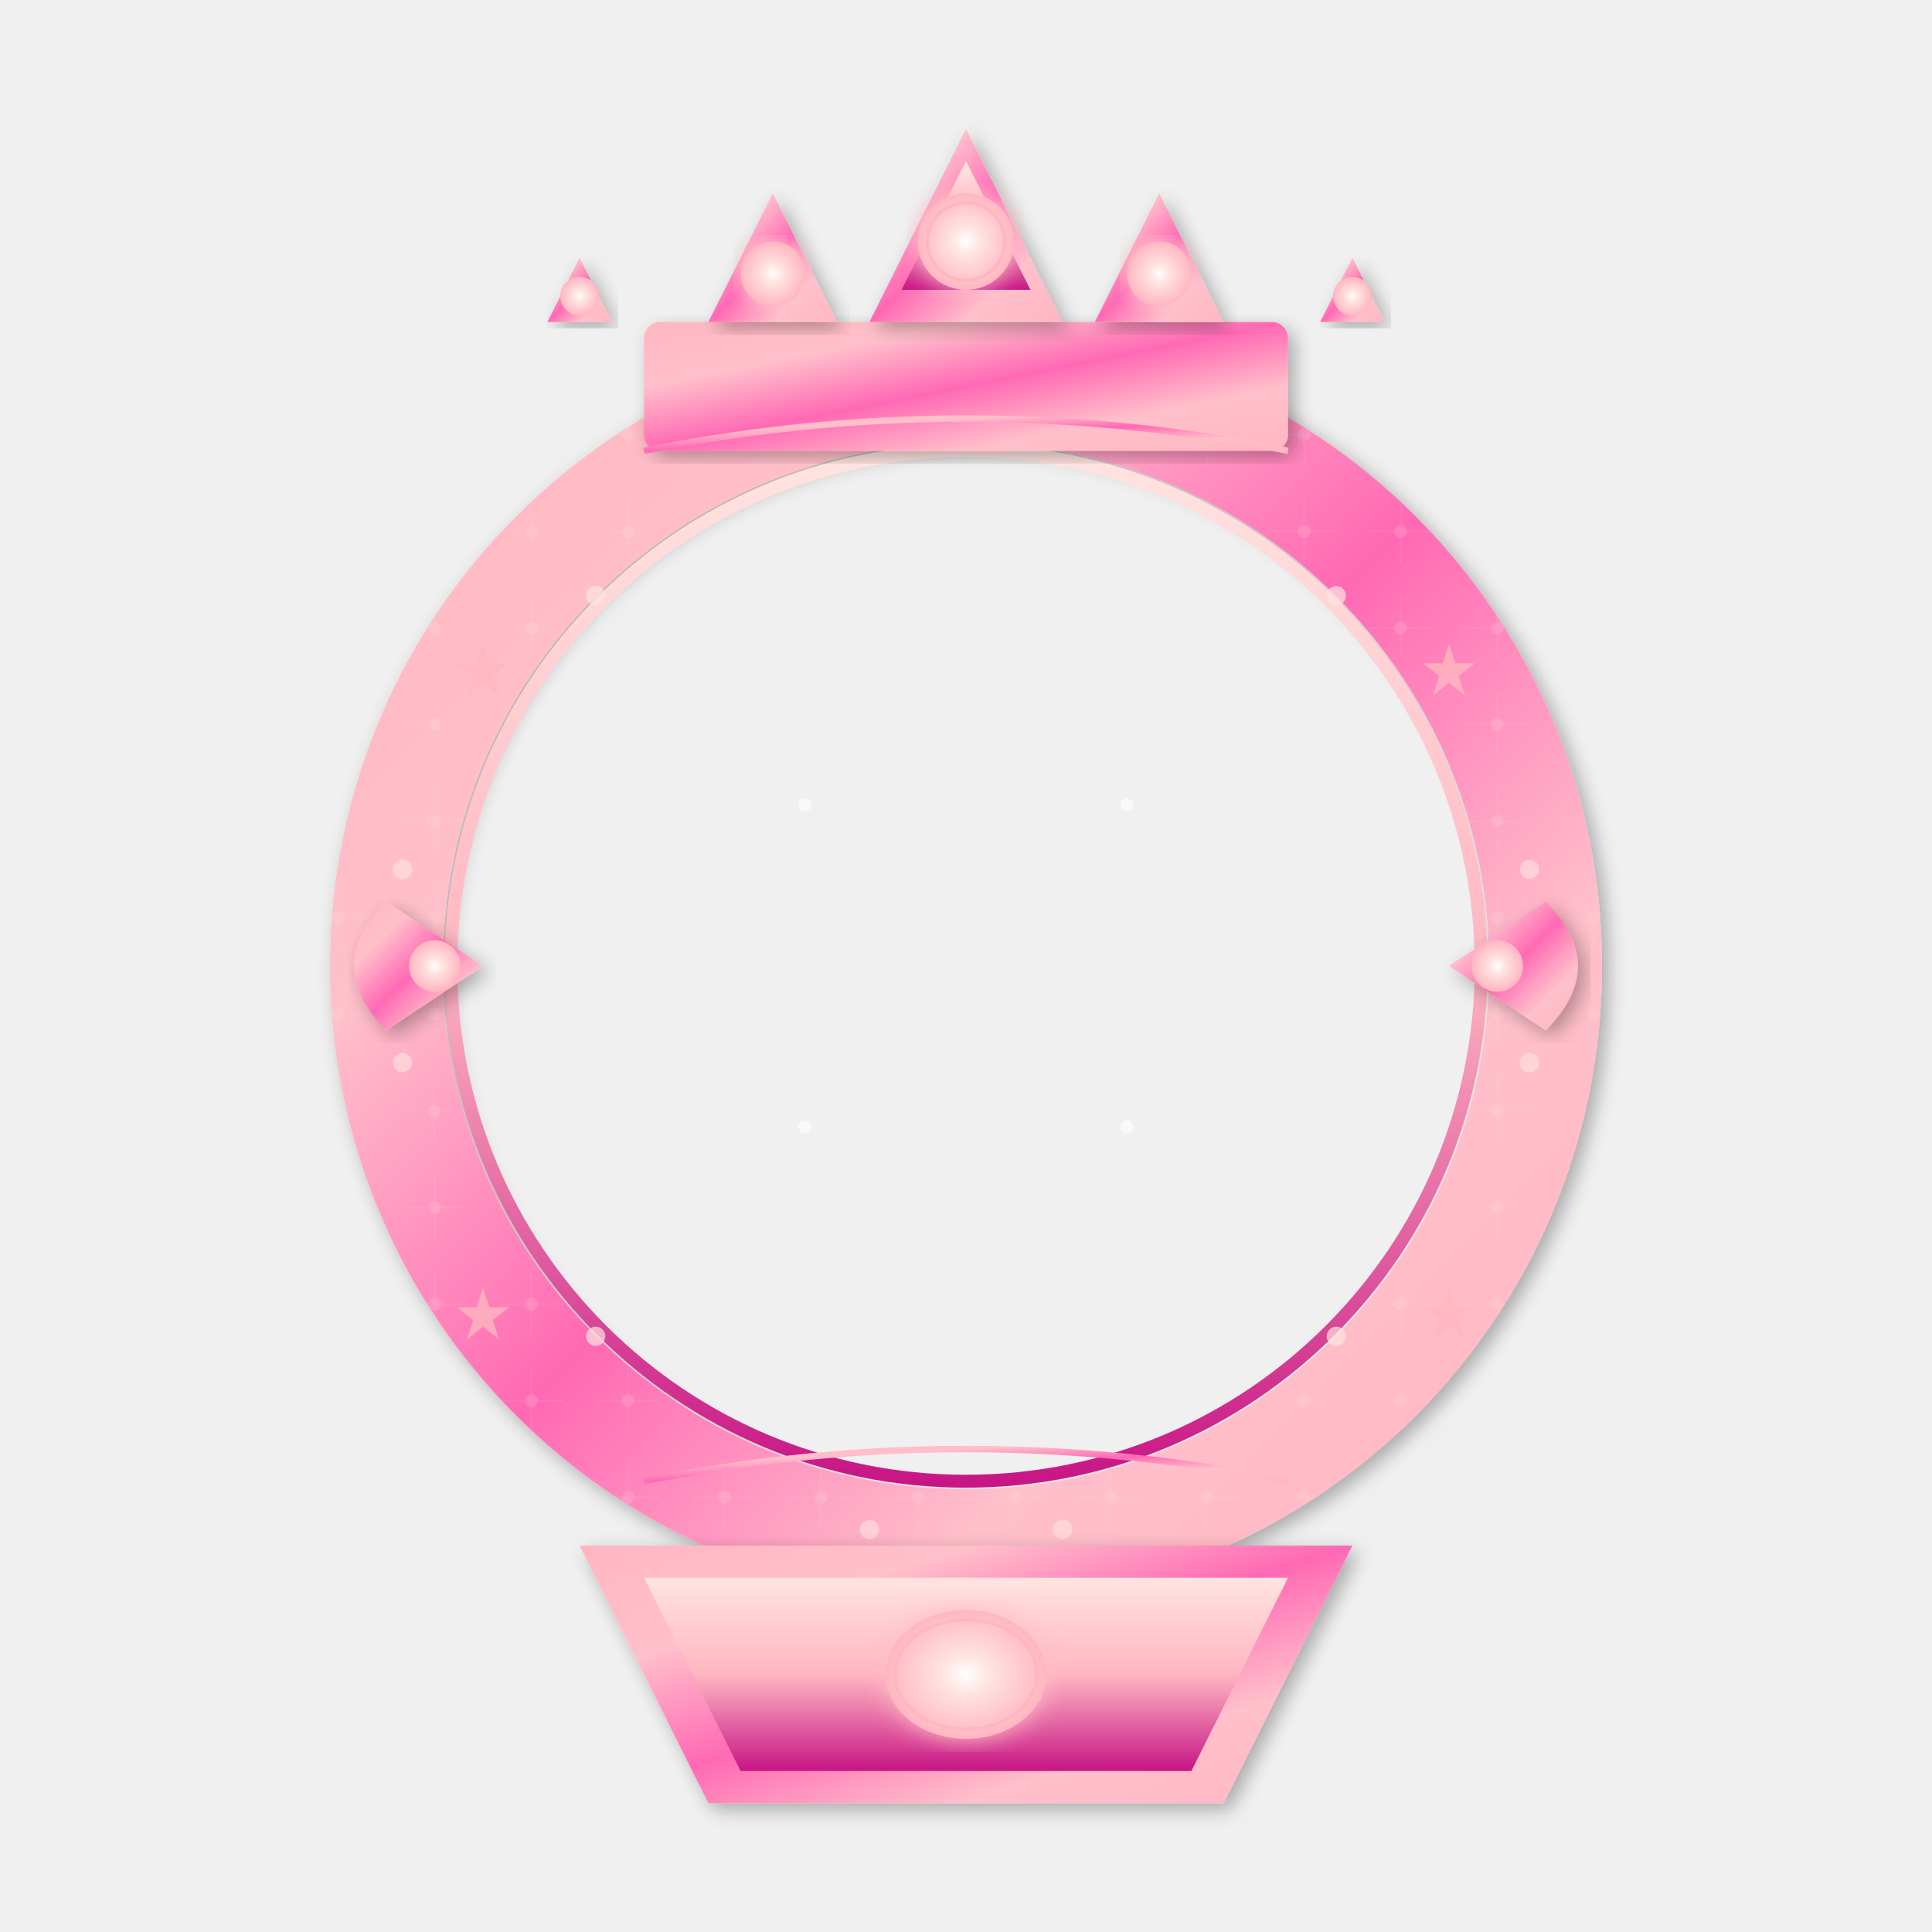
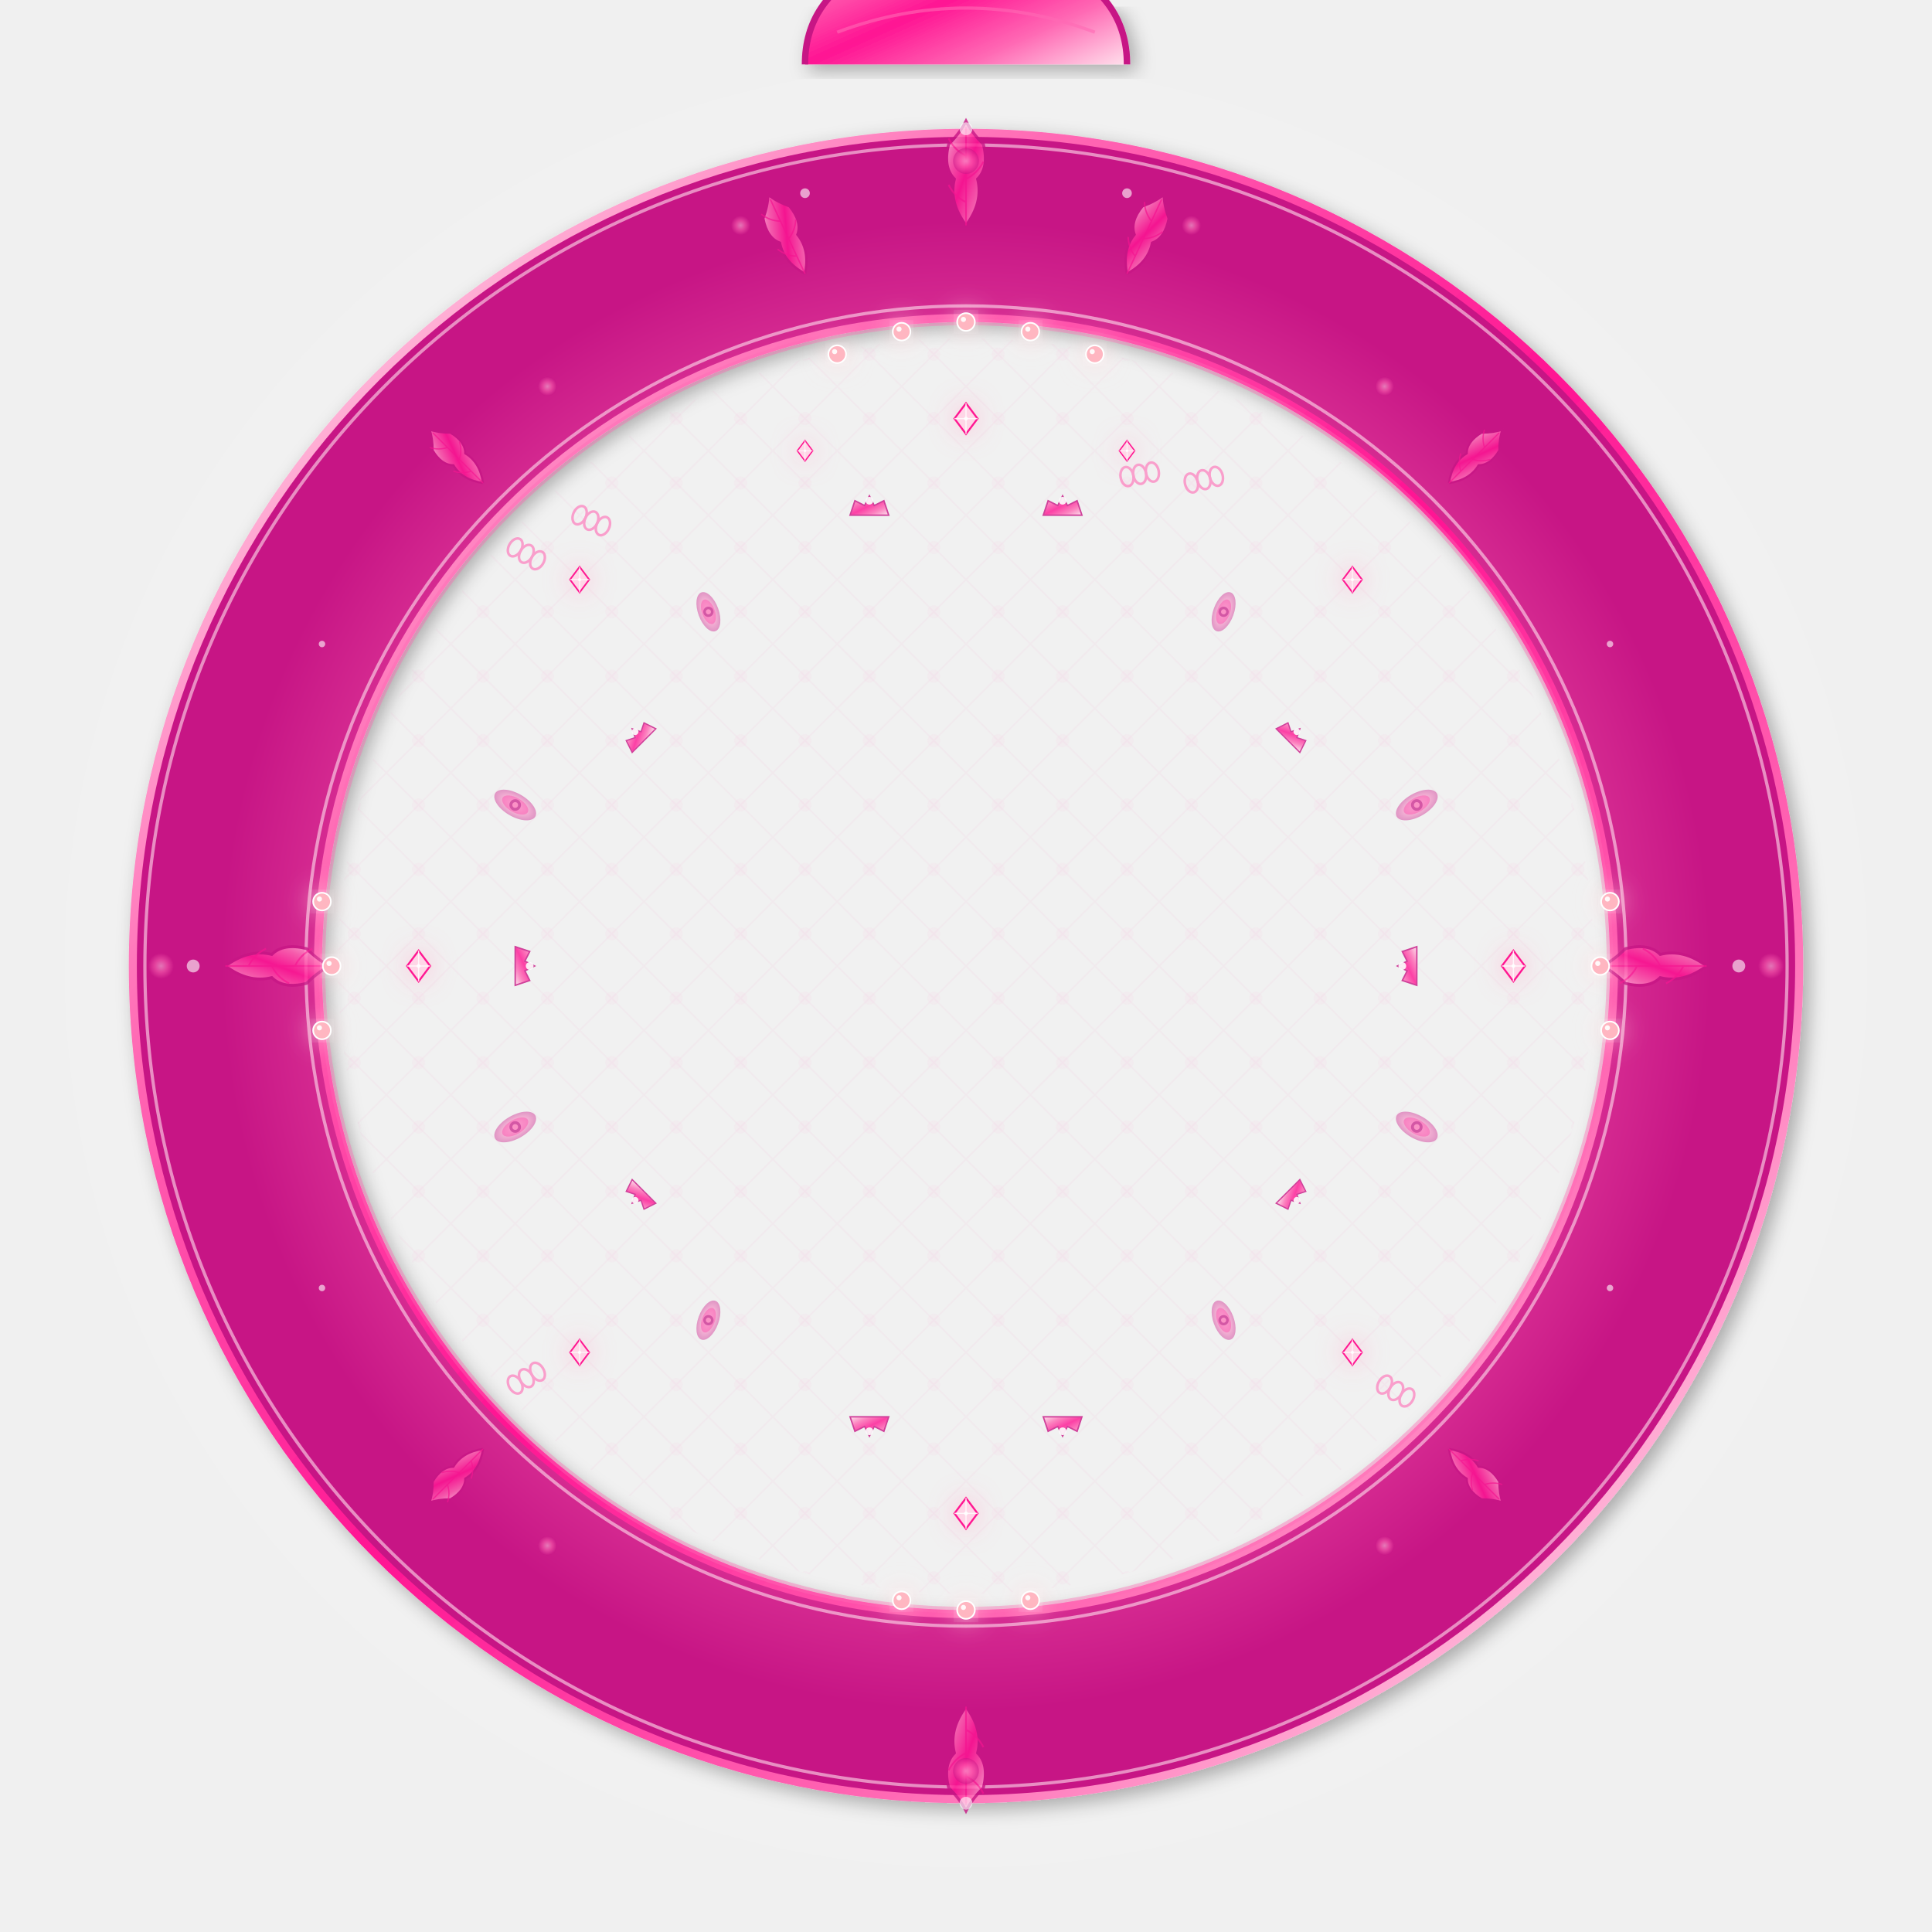
- <svg xmlns="http://www.w3.org/2000/svg" width="600" height="600" viewBox="0 0 600 600">
+ <svg xmlns="http://www.w3.org/2000/svg" width="600" height="600" viewBox="0 0 600 600" fill="none">
  <defs>
-     <linearGradient id="pinkGradient" x1="0%" y1="0%" x2="100%" y2="100%">
-       <stop offset="0%" stop-color="#FFB6C1" />
-       <stop offset="25%" stop-color="#FFC0CB" />
-       <stop offset="50%" stop-color="#FF69B4" />
-       <stop offset="75%" stop-color="#FFC0CB" />
-       <stop offset="100%" stop-color="#FFB6C1" />
+     <linearGradient id="classicPinkGradient" x1="0" y1="0" x2="1" y2="1">
+       <stop offset="0%" stop-color="#ffe0ec" />
+       <stop offset="25%" stop-color="#ff69b4" />
+       <stop offset="50%" stop-color="#ff1493" />
+       <stop offset="75%" stop-color="#ff69b4" />
+       <stop offset="100%" stop-color="#ffe0ec" />
    </linearGradient>
-     <linearGradient id="pinkGradient2" x1="0%" y1="0%" x2="0%" y2="100%">
-       <stop offset="0%" stop-color="#FFE4E1" />
-       <stop offset="50%" stop-color="#FFB6C1" />
-       <stop offset="100%" stop-color="#C71585" />
-     </linearGradient>
-     <radialGradient id="gemGradient">
-       <stop offset="0%" stop-color="#FFFFFF" />
-       <stop offset="30%" stop-color="#FFE4E1" />
-       <stop offset="100%" stop-color="#FFB6C1" />
+     <radialGradient id="classicPinkRadial" cx="50%" cy="50%" r="50%">
+       <stop offset="0%" stop-color="#ffd6e7" />
+       <stop offset="50%" stop-color="#ff69b4" />
+       <stop offset="100%" stop-color="#c71585" />
    </radialGradient>
-     <filter id="shadow">
-       <feGaussianBlur in="SourceAlpha" stdDeviation="3" />
-       <feOffset dx="2" dy="2" />
-       <feComponentTransfer>
-         <feFuncA type="linear" slope="0.3" />
-       </feComponentTransfer>
-       <feMerge>
-         <feMergeNode />
-         <feMergeNode in="SourceGraphic" />
-       </feMerge>
+     <pattern id="innerPinkPattern" x="0" y="0" width="20" height="20" patternUnits="userSpaceOnUse">
+       <circle cx="10" cy="10" r="2" fill="#ff69b4" opacity="0.3" />
+       <path d="M0,0 L20,20 M20,0 L0,20" stroke="#ff1493" stroke-width="0.5" opacity="0.2" />
+     </pattern>
+     <filter id="classicPinkShadow">
+       <feDropShadow dx="2" dy="2" stdDeviation="3" flood-opacity="0.3" />
    </filter>
-     <filter id="glow">
+     <filter id="classicPinkGlow">
      <feGaussianBlur stdDeviation="4" result="coloredBlur" />
      <feMerge>
        <feMergeNode in="coloredBlur" />
        <feMergeNode in="SourceGraphic" />
      </feMerge>
    </filter>
-     <pattern id="framePattern" x="0" y="0" width="30" height="30" patternUnits="userSpaceOnUse">
-       <circle cx="15" cy="15" r="2" fill="#FFE4E1" opacity="0.6" />
-       <path d="M5,15 L25,15 M15,5 L15,25" stroke="#FFE4E1" stroke-width="0.5" opacity="0.3" />
-     </pattern>
+     <g id="pinkAcanthusLeaf">
+       <path d="M0,0 Q-3,-4 -2,-8 Q-4,-10 -3,-14 Q-1,-16 0,-18 Q1,-16 3,-14 Q4,-10 2,-8 Q3,-4 0,0" fill="url(#classicPinkGradient)" stroke="#c71585" stroke-width="0.5" />
+       <path d="M0,0 L0,-17 M0,-4 Q-2,-5 -3,-7 M0,-8 Q2,-9 3,-11 M0,-12 Q-2,-13 -3,-15" stroke="#ff1493" stroke-width="0.3" opacity="0.7" />
+     </g>
+     <g id="pinkPearl">
+       <circle cx="0" cy="0" r="3" fill="#ffffff" filter="url(#classicPinkGlow)" />
+       <circle cx="0" cy="0" r="2.5" fill="#ffb6c1" />
+       <circle cx="-0.8" cy="-0.8" r="0.8" fill="#ffffff" opacity="0.9" />
+     </g>
+     <g id="pinkGoldChain">
+       <ellipse cx="0" cy="0" rx="2" ry="3" fill="none" stroke="#ff69b4" stroke-width="0.8" />
+       <ellipse cx="4" cy="0" rx="2" ry="3" fill="none" stroke="#ff69b4" stroke-width="0.8" />
+       <ellipse cx="8" cy="0" rx="2" ry="3" fill="none" stroke="#ff69b4" stroke-width="0.8" />
+     </g>
+     <g id="pinkSparklingDiamond">
+       <path d="M0,-4 L-3,0 L0,4 L3,0 Z" fill="#ffd6e7" stroke="#ff1493" stroke-width="0.5" />
+       <path d="M0,-4 L0,4 M-3,0 L3,0" stroke="#ffffff" stroke-width="0.3" opacity="0.8" />
+       <circle cx="0" cy="0" r="0.5" fill="#ffffff" opacity="0.9" />
+     </g>
+     <g id="pinkPeacockFeather">
+       <ellipse cx="0" cy="0" rx="4" ry="8" fill="url(#classicPinkRadial)" opacity="0.6" />
+       <ellipse cx="0" cy="0" rx="2.5" ry="5" fill="#ff1493" opacity="0.5" />
+       <circle cx="0" cy="0" r="2" fill="#c71585" />
+       <circle cx="0" cy="0" r="1" fill="#ff69b4" />
+     </g>
+     <g id="pinkMiniCrown">
+       <path d="M-4,0 L-3,-3 L-1,-2 L0,-4 L1,-2 L3,-3 L4,0 Z" fill="url(#classicPinkGradient)" stroke="#c71585" stroke-width="0.3" />
+       <circle cx="0" cy="-3" r="0.8" fill="#ffffff" opacity="0.9" />
+     </g>
  </defs>
-   <circle cx="300" cy="300" r="180" fill="none" stroke="url(#pinkGradient)" stroke-width="35" filter="url(#shadow)" />
-   <circle cx="300" cy="300" r="180" fill="none" stroke="url(#framePattern)" stroke-width="35" opacity="0.3" />
-   <circle cx="300" cy="300" r="160" fill="none" stroke="url(#pinkGradient2)" stroke-width="4" />
-   <g id="frameDecorations">
-     <circle cx="300" cy="120" r="4" fill="#FFC0CB" opacity="0.8" />
-     <circle cx="270" cy="125" r="3" fill="#FFE4E1" opacity="0.6" />
-     <circle cx="330" cy="125" r="3" fill="#FFE4E1" opacity="0.6" />
-     <circle cx="120" cy="300" r="4" fill="#FFC0CB" opacity="0.8" />
-     <circle cx="125" cy="270" r="3" fill="#FFE4E1" opacity="0.6" />
-     <circle cx="125" cy="330" r="3" fill="#FFE4E1" opacity="0.6" />
-     <circle cx="480" cy="300" r="4" fill="#FFC0CB" opacity="0.8" />
-     <circle cx="475" cy="270" r="3" fill="#FFE4E1" opacity="0.6" />
-     <circle cx="475" cy="330" r="3" fill="#FFE4E1" opacity="0.6" />
-     <circle cx="300" cy="480" r="4" fill="#FFC0CB" opacity="0.8" />
-     <circle cx="270" cy="475" r="3" fill="#FFE4E1" opacity="0.6" />
-     <circle cx="330" cy="475" r="3" fill="#FFE4E1" opacity="0.6" />
-     <circle cx="185" cy="185" r="3" fill="#FFE4E1" opacity="0.7" />
-     <circle cx="415" cy="185" r="3" fill="#FFE4E1" opacity="0.7" />
-     <circle cx="185" cy="415" r="3" fill="#FFE4E1" opacity="0.7" />
-     <circle cx="415" cy="415" r="3" fill="#FFE4E1" opacity="0.7" />
+   <circle cx="300" cy="300" r="280" fill="#fff" opacity="0.05" />
+   <circle cx="300" cy="300" r="250" fill="none" stroke="#c71585" stroke-width="3" opacity="0.3" />
+   <circle cx="300" cy="300" r="230" fill="none" stroke="url(#classicPinkGradient)" stroke-width="60" filter="url(#classicPinkShadow)" />
+   <circle cx="300" cy="300" r="230" fill="none" stroke="url(#classicPinkRadial)" stroke-width="55" />
+   <circle cx="300" cy="300" r="255" fill="none" stroke="#ffe0ec" stroke-width="1" opacity="0.6" />
+   <circle cx="300" cy="300" r="205" fill="none" stroke="#ffe0ec" stroke-width="1" opacity="0.6" />
+   <circle cx="300" cy="300" r="200" fill="none" stroke="#ff69b4" stroke-width="2" opacity="0.4" />
+   <circle cx="300" cy="300" r="195" fill="url(#innerPinkPattern)" opacity="0.15" />
+   <g id="luxuryPinkDecorations">
+     <g opacity="0.8">
+       <use href="#pinkAcanthusLeaf" transform="translate(300,70) scale(1.8)" />
+       <use href="#pinkAcanthusLeaf" transform="translate(250,85) scale(1.5) rotate(-25)" />
+       <use href="#pinkAcanthusLeaf" transform="translate(350,85) scale(1.5) rotate(25)" />
+       <use href="#pinkAcanthusLeaf" transform="translate(70,300) scale(1.8) rotate(90)" />
+       <use href="#pinkAcanthusLeaf" transform="translate(530,300) scale(1.8) rotate(-90)" />
+       <use href="#pinkAcanthusLeaf" transform="translate(300,530) scale(1.8) rotate(180)" />
+       <use href="#pinkAcanthusLeaf" transform="translate(150,150) scale(1.3) rotate(-45)" />
+       <use href="#pinkAcanthusLeaf" transform="translate(450,150) scale(1.3) rotate(45)" />
+       <use href="#pinkAcanthusLeaf" transform="translate(150,450) scale(1.3) rotate(-135)" />
+       <use href="#pinkAcanthusLeaf" transform="translate(450,450) scale(1.3) rotate(135)" />
+     </g>
+     <g filter="url(#classicPinkGlow)">
+       <use href="#pinkPearl" transform="translate(300,100)" />
+       <use href="#pinkPearl" transform="translate(280,103)" />
+       <use href="#pinkPearl" transform="translate(320,103)" />
+       <use href="#pinkPearl" transform="translate(260,110)" />
+       <use href="#pinkPearl" transform="translate(340,110)" />
+       <use href="#pinkPearl" transform="translate(100,280)" />
+       <use href="#pinkPearl" transform="translate(103,300)" />
+       <use href="#pinkPearl" transform="translate(100,320)" />
+       <use href="#pinkPearl" transform="translate(500,280)" />
+       <use href="#pinkPearl" transform="translate(497,300)" />
+       <use href="#pinkPearl" transform="translate(500,320)" />
+       <use href="#pinkPearl" transform="translate(300,500)" />
+       <use href="#pinkPearl" transform="translate(280,497)" />
+       <use href="#pinkPearl" transform="translate(320,497)" />
+     </g>
+     <g opacity="0.6">
+       <use href="#pinkGoldChain" transform="translate(160,170) rotate(30)" />
+       <use href="#pinkGoldChain" transform="translate(180,160) rotate(25)" />
+       <use href="#pinkGoldChain" transform="translate(350,148) rotate(-10)" />
+       <use href="#pinkGoldChain" transform="translate(370,150) rotate(-15)" />
+       <use href="#pinkGoldChain" transform="translate(160,430) rotate(-30)" />
+       <use href="#pinkGoldChain" transform="translate(430,430) rotate(30)" />
+     </g>
+     <g filter="url(#classicPinkGlow)">
+       <use href="#pinkSparklingDiamond" transform="translate(300,130) scale(1.2)" />
+       <use href="#pinkSparklingDiamond" transform="translate(250,140) scale(0.8)" />
+       <use href="#pinkSparklingDiamond" transform="translate(350,140) scale(0.8)" />
+       <use href="#pinkSparklingDiamond" transform="translate(180,180) scale(1)" />
+       <use href="#pinkSparklingDiamond" transform="translate(420,180) scale(1)" />
+       <use href="#pinkSparklingDiamond" transform="translate(130,300) scale(1.2)" />
+       <use href="#pinkSparklingDiamond" transform="translate(470,300) scale(1.2)" />
+       <use href="#pinkSparklingDiamond" transform="translate(180,420) scale(1)" />
+       <use href="#pinkSparklingDiamond" transform="translate(420,420) scale(1)" />
+       <use href="#pinkSparklingDiamond" transform="translate(300,470) scale(1.2)" />
+     </g>
+     <g opacity="0.7">
+       <use href="#pinkPeacockFeather" transform="translate(220,190) scale(0.8) rotate(-20)" />
+       <use href="#pinkPeacockFeather" transform="translate(380,190) scale(0.8) rotate(20)" />
+       <use href="#pinkPeacockFeather" transform="translate(160,250) scale(0.9) rotate(-60)" />
+       <use href="#pinkPeacockFeather" transform="translate(440,250) scale(0.9) rotate(60)" />
+       <use href="#pinkPeacockFeather" transform="translate(160,350) scale(0.9) rotate(-120)" />
+       <use href="#pinkPeacockFeather" transform="translate(440,350) scale(0.9) rotate(120)" />
+       <use href="#pinkPeacockFeather" transform="translate(220,410) scale(0.8) rotate(-160)" />
+       <use href="#pinkPeacockFeather" transform="translate(380,410) scale(0.8) rotate(160)" />
+     </g>
+     <g opacity="0.8">
+       <use href="#pinkMiniCrown" transform="translate(270,160) scale(1.5)" />
+       <use href="#pinkMiniCrown" transform="translate(330,160) scale(1.5)" />
+       <use href="#pinkMiniCrown" transform="translate(200,230) scale(1.3) rotate(-45)" />
+       <use href="#pinkMiniCrown" transform="translate(400,230) scale(1.3) rotate(45)" />
+       <use href="#pinkMiniCrown" transform="translate(160,300) scale(1.5) rotate(90)" />
+       <use href="#pinkMiniCrown" transform="translate(440,300) scale(1.5) rotate(-90)" />
+       <use href="#pinkMiniCrown" transform="translate(200,370) scale(1.3) rotate(-135)" />
+       <use href="#pinkMiniCrown" transform="translate(400,370) scale(1.3) rotate(135)" />
+       <use href="#pinkMiniCrown" transform="translate(270,440) scale(1.5) rotate(180)" />
+       <use href="#pinkMiniCrown" transform="translate(330,440) scale(1.5) rotate(180)" />
+     </g>
+     <g opacity="0.5">
+       <circle cx="300" cy="50" r="4" fill="url(#classicPinkRadial)" />
+       <circle cx="230" cy="70" r="3" fill="url(#classicPinkRadial)" />
+       <circle cx="370" cy="70" r="3" fill="url(#classicPinkRadial)" />
+       <circle cx="170" cy="120" r="3" fill="url(#classicPinkRadial)" />
+       <circle cx="430" cy="120" r="3" fill="url(#classicPinkRadial)" />
+       <circle cx="50" cy="300" r="4" fill="url(#classicPinkRadial)" />
+       <circle cx="550" cy="300" r="4" fill="url(#classicPinkRadial)" />
+       <circle cx="170" cy="480" r="3" fill="url(#classicPinkRadial)" />
+       <circle cx="430" cy="480" r="3" fill="url(#classicPinkRadial)" />
+       <circle cx="300" cy="550" r="4" fill="url(#classicPinkRadial)" />
+     </g>
  </g>
-   <rect x="200" y="100" width="200" height="40" rx="5" fill="url(#pinkGradient)" filter="url(#shadow)" />
-   <g id="centerPeak">
-     <path d="M300,40 L270,100 L330,100 Z" fill="url(#pinkGradient)" filter="url(#shadow)" />
-     <path d="M300,50 L280,90 L320,90 Z" fill="url(#pinkGradient2)" />
-     <circle cx="300" cy="75" r="15" fill="url(#gemGradient)" filter="url(#glow)" />
-     <circle cx="300" cy="75" r="12" fill="none" stroke="#FFB6C1" stroke-width="1" />
+   <g filter="url(#classicPinkShadow)">
+     <path d="M250,20 Q250,0 270,-10 Q280,-5 290,-15 Q300,-20 300,-25 Q300,-20 310,-15 Q320,-5 330,-10 Q350,0 350,20" fill="url(#classicPinkGradient)" stroke="#c71585" stroke-width="2" />
+     <circle cx="270" cy="-5" r="5" fill="url(#classicPinkRadial)" />
+     <circle cx="300" cy="-15" r="7" fill="url(#classicPinkRadial)" />
+     <circle cx="330" cy="-5" r="5" fill="url(#classicPinkRadial)" />
+     <path d="M260,10 Q300,-5 340,10" stroke="#ff69b4" stroke-width="1" fill="none" opacity="0.6" />
  </g>
-   <g id="leftPeak">
-     <path d="M240,60 L220,100 L260,100 Z" fill="url(#pinkGradient)" filter="url(#shadow)" />
-     <circle cx="240" cy="85" r="10" fill="url(#gemGradient)" filter="url(#glow)" />
-   </g>
-   <g id="rightPeak">
-     <path d="M360,60 L340,100 L380,100 Z" fill="url(#pinkGradient)" filter="url(#shadow)" />
-     <circle cx="360" cy="85" r="10" fill="url(#gemGradient)" filter="url(#glow)" />
-   </g>
-   <g id="farLeftPeak">
-     <path d="M180,80 L170,100 L190,100 Z" fill="url(#pinkGradient)" filter="url(#shadow)" />
-     <circle cx="180" cy="92" r="6" fill="url(#gemGradient)" />
-   </g>
-   <g id="farRightPeak">
-     <path d="M420,80 L410,100 L430,100 Z" fill="url(#pinkGradient)" filter="url(#shadow)" />
-     <circle cx="420" cy="92" r="6" fill="url(#gemGradient)" />
-   </g>
-   <g id="lowerDecoration">
-     <path d="M180,480 L420,480 L380,560 L220,560 Z" fill="url(#pinkGradient)" filter="url(#shadow)" />
-     <path d="M200,490 L400,490 L370,550 L230,550 Z" fill="url(#pinkGradient2)" />
-     <ellipse cx="300" cy="520" rx="25" ry="20" fill="url(#gemGradient)" filter="url(#glow)" />
-     <ellipse cx="300" cy="520" rx="22" ry="17" fill="none" stroke="#FFB6C1" stroke-width="1" />
-   </g>
-   <g id="sideDecorations">
-     <path d="M120,280 Q100,300 120,320 L150,300 Z" fill="url(#pinkGradient)" filter="url(#shadow)" />
-     <circle cx="135" cy="300" r="8" fill="url(#gemGradient)" />
-     <path d="M480,280 Q500,300 480,320 L450,300 Z" fill="url(#pinkGradient)" filter="url(#shadow)" />
-     <circle cx="465" cy="300" r="8" fill="url(#gemGradient)" />
-   </g>
-   <g id="stars">
-     <path d="M150,200 L152,206 L158,206 L153,210 L155,216 L150,212 L145,216 L147,210 L142,206 L148,206 Z" fill="#FFB6C1" opacity="0.8" />
-     <path d="M450,200 L452,206 L458,206 L453,210 L455,216 L450,212 L445,216 L447,210 L442,206 L448,206 Z" fill="#FFB6C1" opacity="0.8" />
-     <path d="M150,400 L152,406 L158,406 L153,410 L155,416 L150,412 L145,416 L147,410 L142,406 L148,406 Z" fill="#FFB6C1" opacity="0.8" />
-     <path d="M450,400 L452,406 L458,406 L453,410 L455,416 L450,412 L445,416 L447,410 L442,406 L448,406 Z" fill="#FFB6C1" opacity="0.8" />
-   </g>
-   <g id="decorativeLines">
-     <path d="M200,140 Q300,120 400,140" stroke="url(#pinkGradient)" stroke-width="2" fill="none" />
-     <path d="M200,460 Q300,440 400,460" stroke="url(#pinkGradient)" stroke-width="2" fill="none" />
-   </g>
-   <g id="sparkles" opacity="0.6">
-     <circle cx="250" cy="250" r="2" fill="#FFFFFF" />
-     <circle cx="350" cy="250" r="2" fill="#FFFFFF" />
-     <circle cx="250" cy="350" r="2" fill="#FFFFFF" />
-     <circle cx="350" cy="350" r="2" fill="#FFFFFF" />
+   <g opacity="0.6">
+     <circle cx="300" cy="40" r="2" fill="#ffffff" />
+     <circle cx="250" cy="60" r="1.5" fill="#ffffff" />
+     <circle cx="350" cy="60" r="1.5" fill="#ffffff" />
+     <circle cx="100" cy="200" r="1" fill="#ffffff" />
+     <circle cx="500" cy="200" r="1" fill="#ffffff" />
+     <circle cx="60" cy="300" r="2" fill="#ffffff" />
+     <circle cx="540" cy="300" r="2" fill="#ffffff" />
+     <circle cx="100" cy="400" r="1" fill="#ffffff" />
+     <circle cx="500" cy="400" r="1" fill="#ffffff" />
+     <circle cx="300" cy="560" r="2" fill="#ffffff" />
  </g>
</svg>
